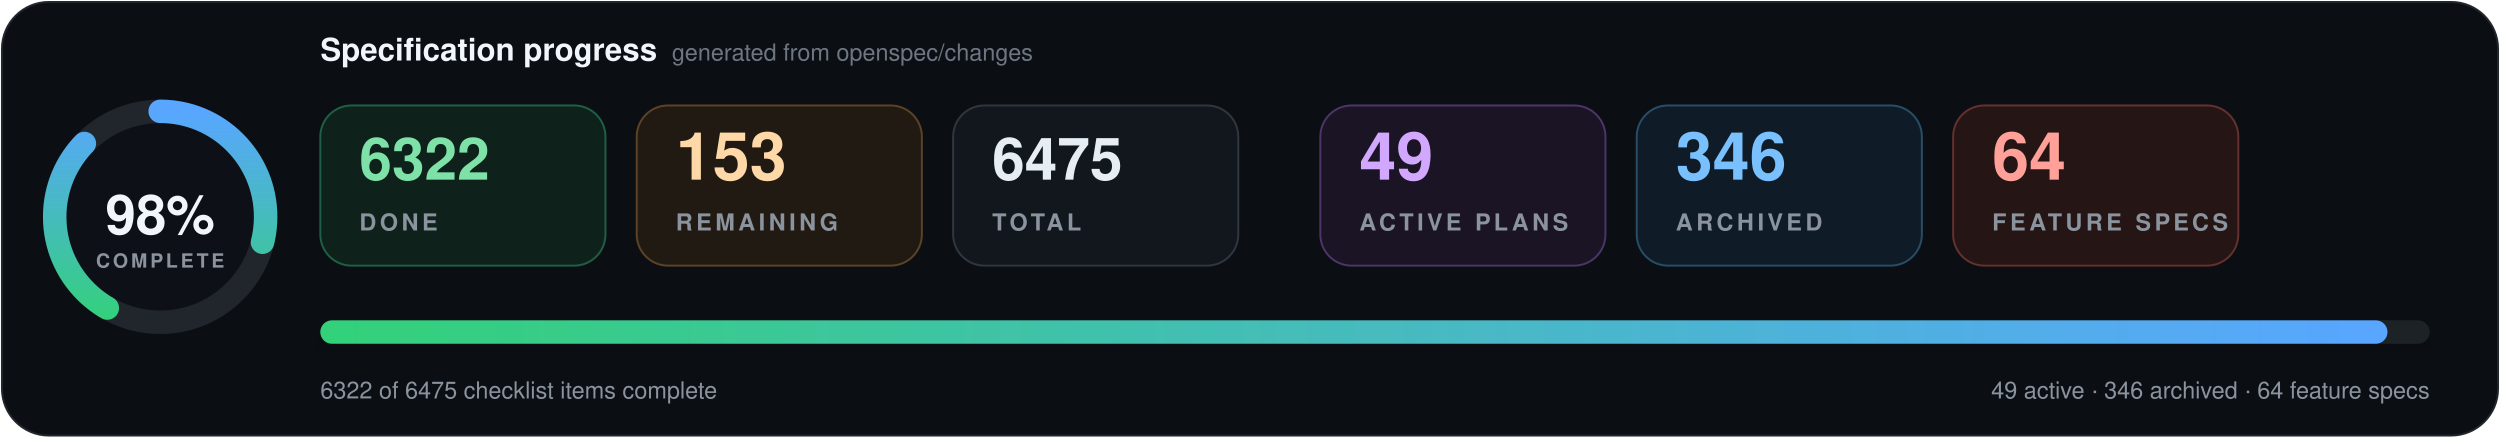
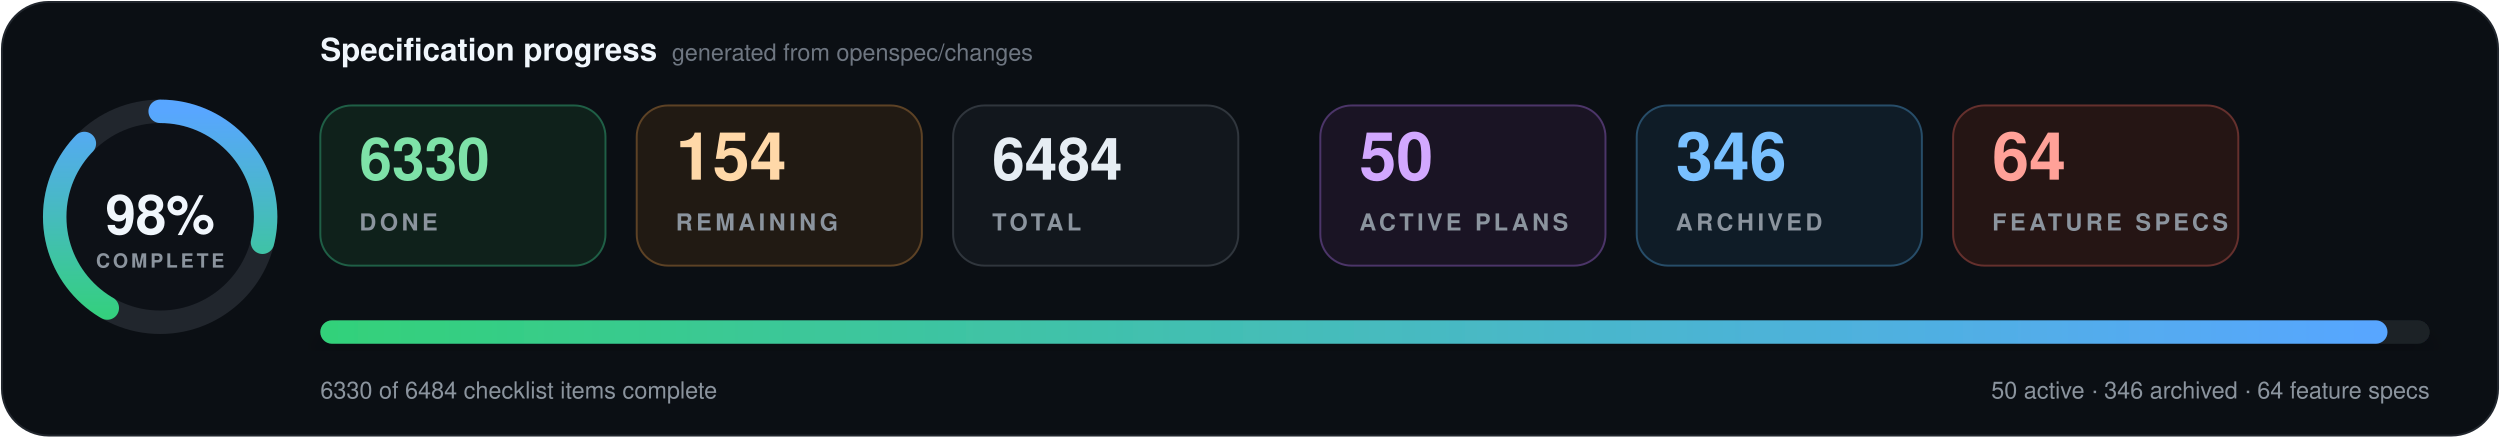
- <svg xmlns="http://www.w3.org/2000/svg" data-cache-version="1795532277" width="1280" height="224" viewBox="0 0 1280 224" role="img" aria-labelledby="title description" font-family="system-ui, -apple-system, BlinkMacSystemFont, 'Segoe UI', Helvetica, Arial, sans-serif" font-variant-numeric="tabular-nums">
+ <svg xmlns="http://www.w3.org/2000/svg" data-cache-version="1795544354" width="1280" height="224" viewBox="0 0 1280 224" role="img" aria-labelledby="title description" font-family="system-ui, -apple-system, BlinkMacSystemFont, 'Segoe UI', Helvetica, Arial, sans-serif" font-variant-numeric="tabular-nums">
  <defs>
    <linearGradient id="progress" x1="0" x2="1">
      <stop offset="0" stop-color="#33d17a" />
      <stop offset="1" stop-color="#58a6ff" />
    </linearGradient>
    <filter id="shadow" x="-10%" y="-20%" width="120%" height="150%">
      <feDropShadow dx="0" dy="7" stdDeviation="9" flood-color="#000" flood-opacity=".28" />
    </filter>
  </defs>
  <rect x="1" y="1" width="1278" height="222" rx="24" fill="#0b0f14" stroke="#21262d" />
  <g transform="translate(82 111)">
    <circle r="54" fill="#0d1117" stroke="#21262d" stroke-width="12" />
    <circle r="54" fill="none" stroke="url(#progress)" stroke-width="12" stroke-linecap="round" pathLength="100" stroke-dasharray="98 100" transform="rotate(-90)" />
    <text y="-1" text-anchor="middle" dominant-baseline="middle" fill="#f0f6fc" font-size="28" font-weight="800">98%</text>
    <text y="26" text-anchor="middle" fill="#8b949e" font-size="10" font-weight="700" letter-spacing="1.5">COMPLETE</text>
  </g>
  <text x="164" y="31" fill="#f0f6fc" font-size="16" font-weight="750">Specification progress</text>
  <text x="344" y="31" fill="#6e7681" font-size="12">generated from openspec/changes</text>
  <g transform="translate(164 54)">
    <rect width="146" height="82" rx="16" fill="#0f211b" stroke="#1f5f46" />
-     <text x="20" y="38" fill="#7ee2a8" font-size="30" font-weight="750">6322</text>
+     <text x="20" y="38" fill="#7ee2a8" font-size="30" font-weight="750">6330</text>
    <text x="20" y="64" fill="#8b949e" font-size="12" font-weight="700" letter-spacing="1.8">DONE</text>
  </g>
  <g transform="translate(326 54)">
    <rect width="146" height="82" rx="16" fill="#211a13" stroke="#5d4225" />
-     <text x="20" y="38" fill="#ffd8a8" font-size="34" font-weight="750">153</text>
+     <text x="20" y="38" fill="#ffd8a8" font-size="34" font-weight="750">154</text>
    <text x="20" y="64" fill="#8b949e" font-size="12" font-weight="700" letter-spacing="1.8">REMAINING</text>
  </g>
  <g transform="translate(488 54)">
    <rect width="146" height="82" rx="16" fill="#12171d" stroke="#30363d" />
-     <text x="20" y="38" fill="#e6edf3" font-size="30" font-weight="750">6475</text>
+     <text x="20" y="38" fill="#e6edf3" font-size="30" font-weight="750">6484</text>
    <text x="20" y="64" fill="#8b949e" font-size="12" font-weight="700" letter-spacing="1.8">TOTAL</text>
  </g>
  <g transform="translate(676 54)">
    <rect width="146" height="82" rx="16" fill="#1a1424" stroke="#4c3569" />
-     <text x="20" y="38" fill="#d2a8ff" font-size="34" font-weight="750">49</text>
+     <text x="20" y="38" fill="#d2a8ff" font-size="34" font-weight="750">50</text>
    <text x="20" y="64" fill="#8b949e" font-size="12" font-weight="700" letter-spacing="1.8">ACTIVE PLANS</text>
  </g>
  <g transform="translate(838 54)">
    <rect width="146" height="82" rx="16" fill="#0f1c27" stroke="#274d69" />
    <text x="20" y="38" fill="#79c0ff" font-size="34" font-weight="750">346</text>
    <text x="20" y="64" fill="#8b949e" font-size="12" font-weight="700" letter-spacing="1.8">ARCHIVED</text>
  </g>
  <g transform="translate(1000 54)">
    <rect width="146" height="82" rx="16" fill="#251514" stroke="#65302d" />
    <text x="20" y="38" fill="#ffa198" font-size="34" font-weight="750">64</text>
    <text x="20" y="64" fill="#8b949e" font-size="12" font-weight="700" letter-spacing="1.8">FEATURE SPECS</text>
  </g>
  <g filter="url(#shadow)">
    <rect x="164" y="164" width="1080" height="12" rx="6" fill="#1b2128" />
    <rect x="164" y="164" width="1058.4" height="12" rx="6" fill="url(#progress)" />
  </g>
-   <text x="164" y="204" fill="#8b949e" font-size="12">6322 of 6475 checklist items complete</text>
-   <text x="1244" y="204" text-anchor="end" fill="#8b949e" font-size="12">49 active · 346 archived · 64 feature specs</text>
+   <text x="164" y="204" fill="#8b949e" font-size="12">6330 of 6484 checklist items complete</text>
+   <text x="1244" y="204" text-anchor="end" fill="#8b949e" font-size="12">50 active · 346 archived · 64 feature specs</text>
</svg>
